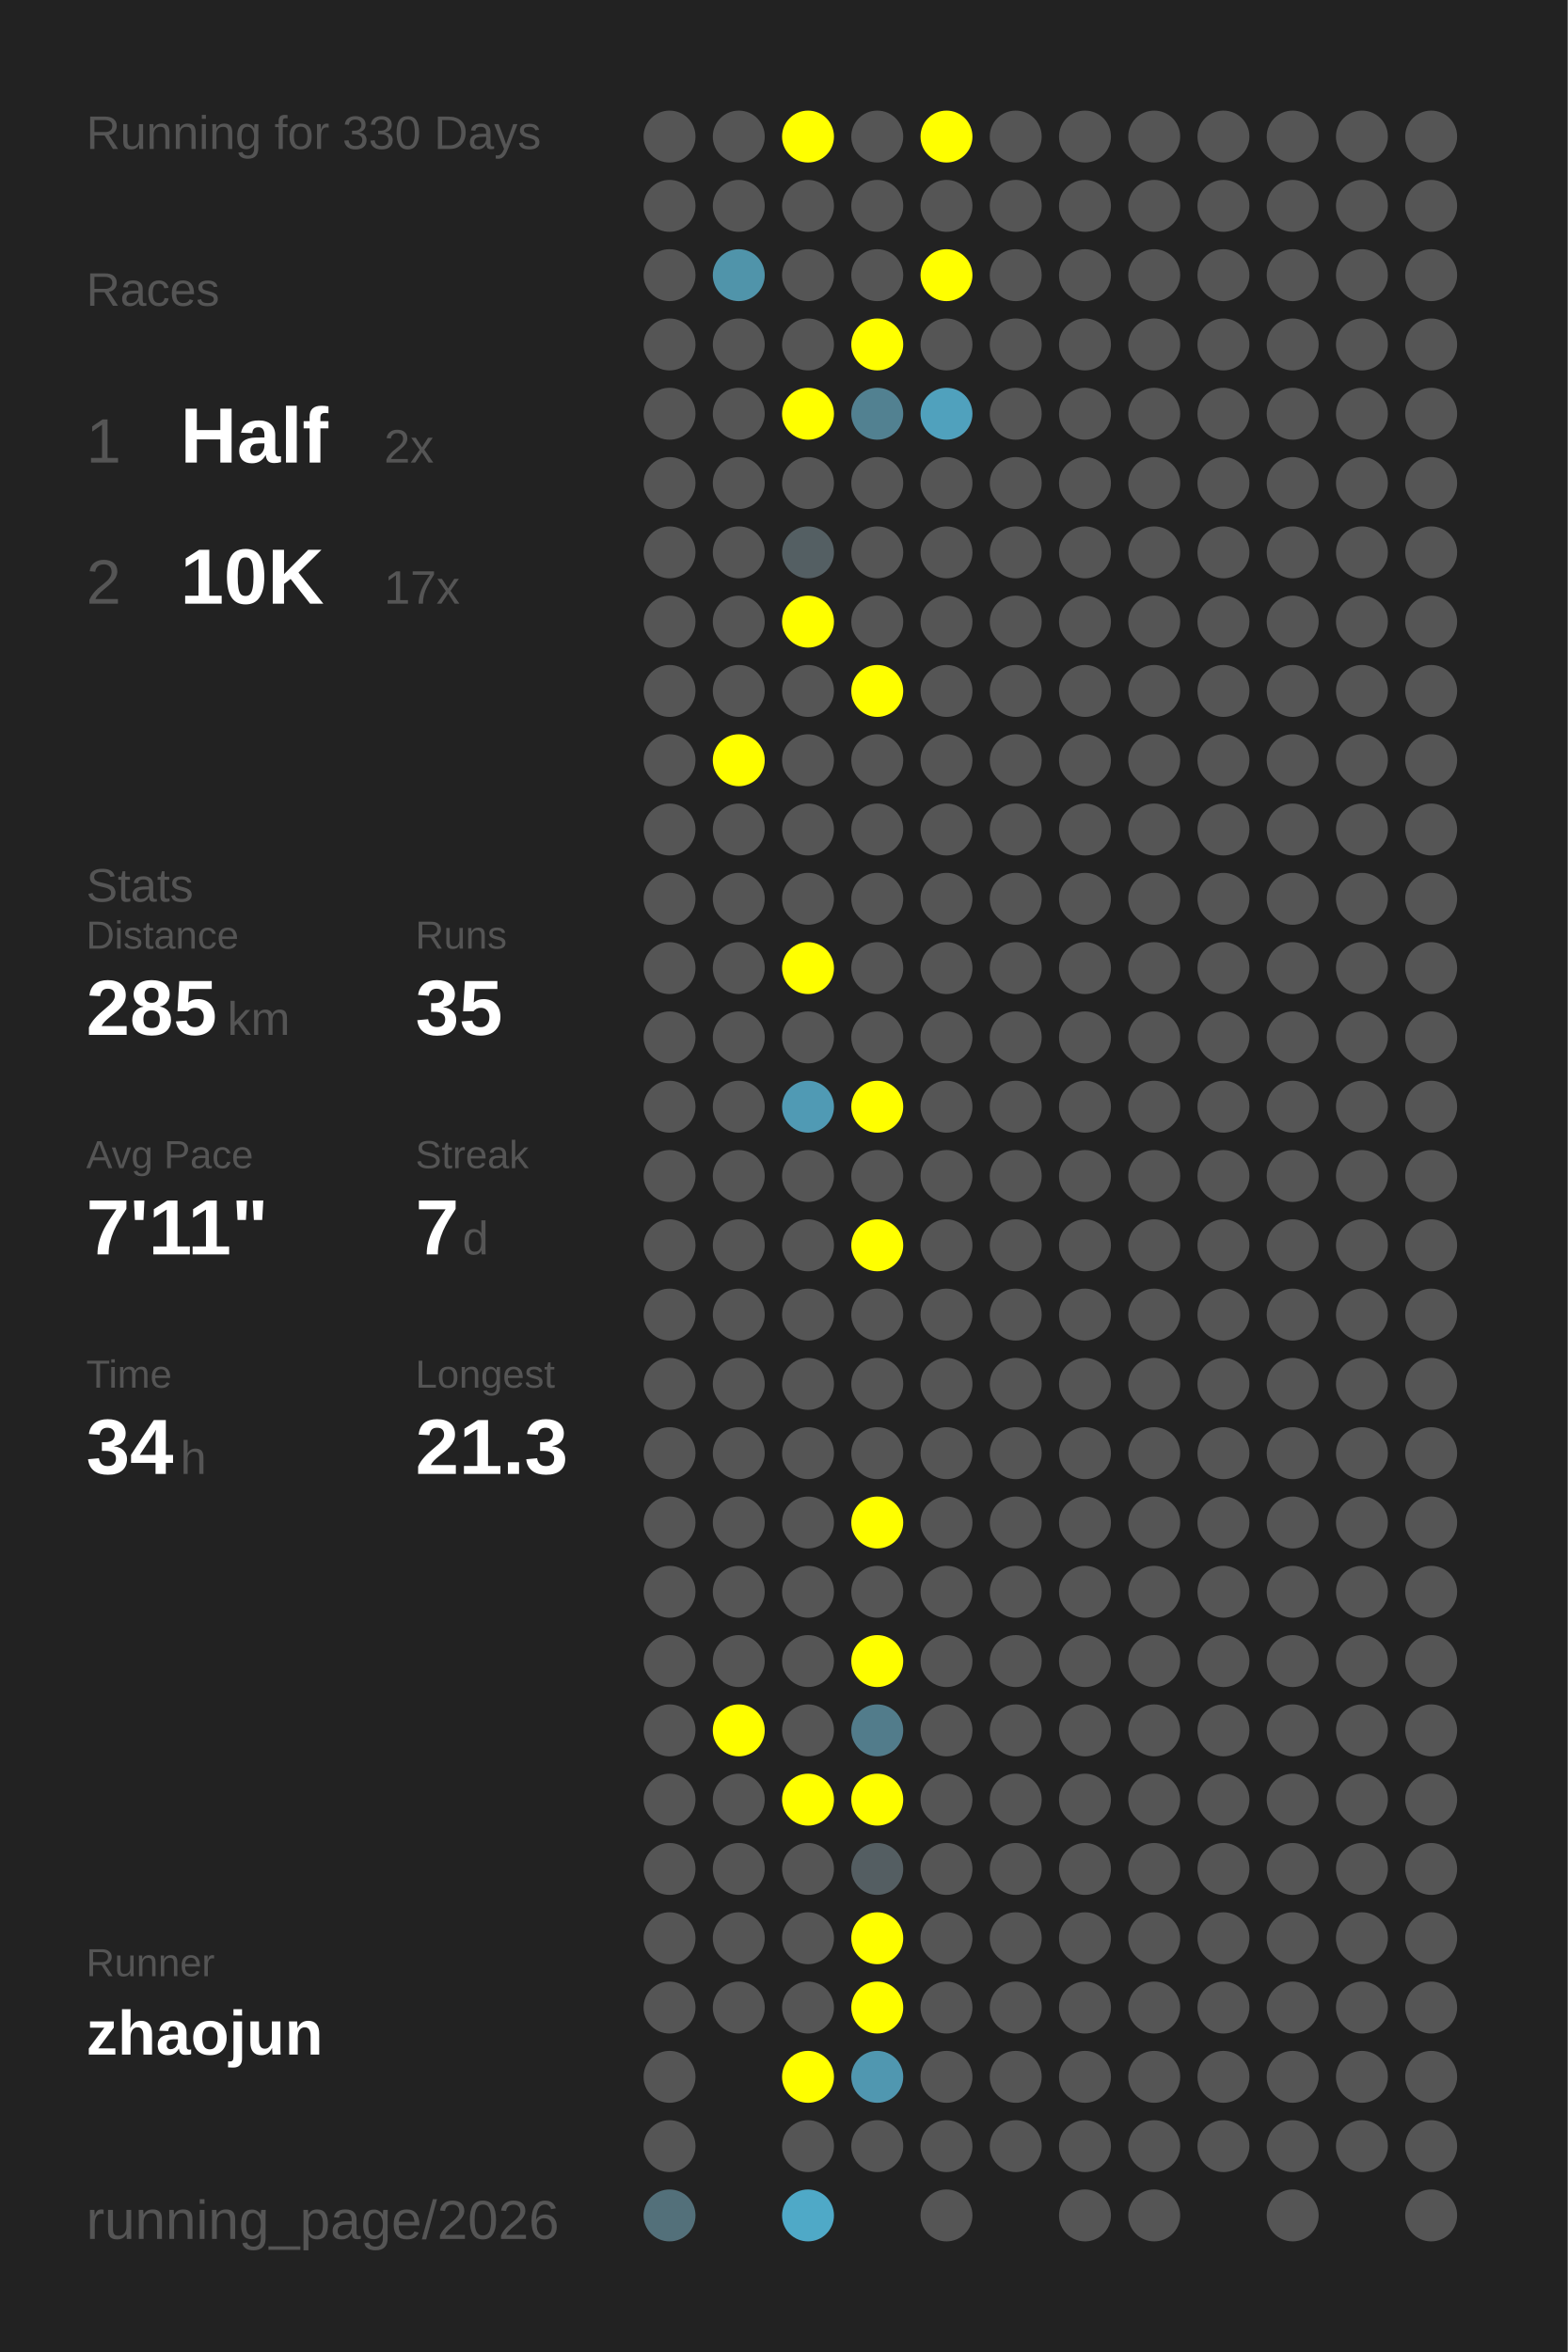
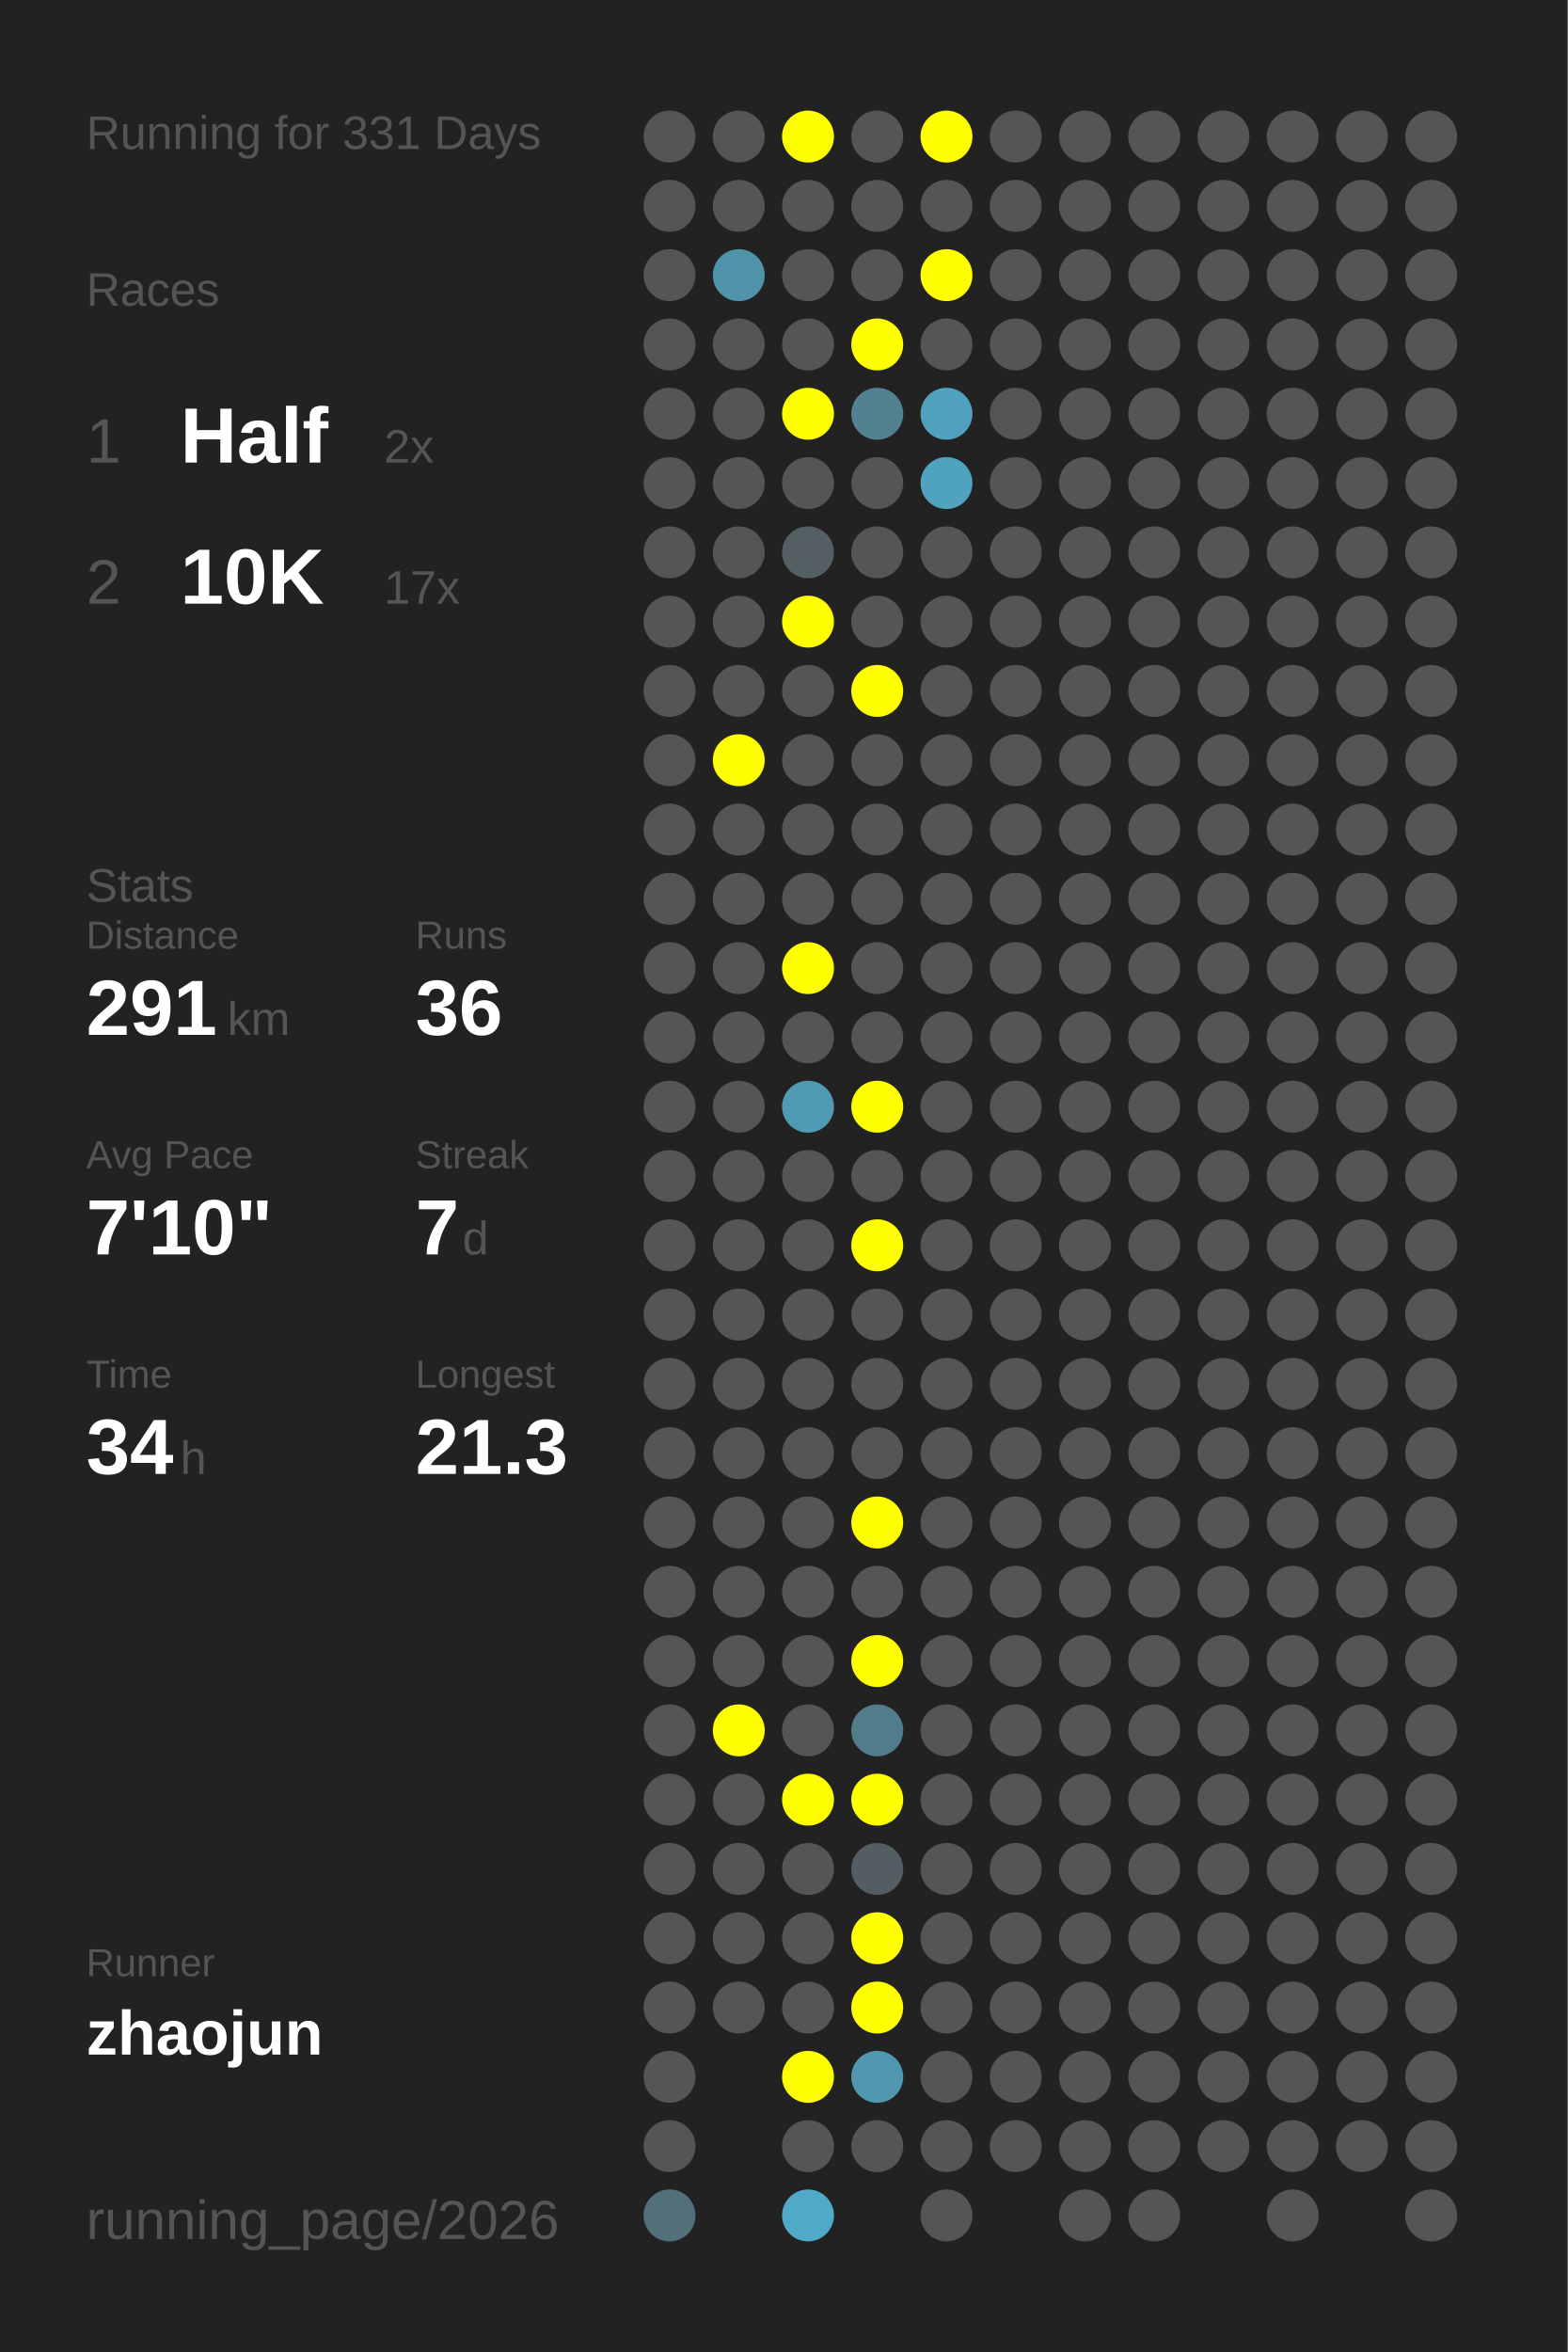
<svg xmlns="http://www.w3.org/2000/svg" baseProfile="full" height="300mm" version="1.1" viewBox="0,0,200,300" width="200mm">
  <defs />
  <rect fill="#222222" height="300" width="200" x="0" y="0" />
-   <text fill="#555555" style="font-size:6px; font-family:Arial;" x="11" y="19">Running for 330 Days</text>
+   <text fill="#555555" style="font-size:6px; font-family:Arial;" x="11" y="19">Running for 331 Days</text>
  <text fill="#555555" style="font-size:6px; font-family:Arial;" x="11" y="39">Races</text>
  <text fill="#555555" style="font-size:8px; font-family:Arial;" x="11" y="59">1</text>
  <text fill="#FFFFFF" style="font-size:10px; font-family:Arial; font-weight:bold;" x="23" y="59">Half</text>
  <text fill="#555555" style="font-size:6px; font-family:Arial;" x="49" y="59">2x</text>
  <text fill="#555555" style="font-size:8px; font-family:Arial;" x="11" y="77">2</text>
  <text fill="#FFFFFF" style="font-size:10px; font-family:Arial; font-weight:bold;" x="23" y="77">10K</text>
  <text fill="#555555" style="font-size:6px; font-family:Arial;" x="49" y="77">17x</text>
  <text fill="#555555" style="font-size:6px; font-family:Arial;" x="11" y="115">Stats</text>
  <text fill="#555555" style="font-size:5px; font-family:Arial;" x="11" y="121">Distance</text>
-   <text fill="#FFFFFF" style="font-size:10px; font-family:Arial; font-weight:bold;" x="11" y="132">285</text>
+   <text fill="#FFFFFF" style="font-size:10px; font-family:Arial; font-weight:bold;" x="11" y="132">291</text>
  <text fill="#555555" style="font-size:6px; font-family:Arial;" x="29" y="132">km</text>
  <text fill="#555555" style="font-size:5px; font-family:Arial;" x="53" y="121">Runs</text>
-   <text fill="#FFFFFF" style="font-size:10px; font-family:Arial; font-weight:bold;" x="53" y="132">35</text>
+   <text fill="#FFFFFF" style="font-size:10px; font-family:Arial; font-weight:bold;" x="53" y="132">36</text>
  <text fill="#555555" style="font-size:5px; font-family:Arial;" x="11" y="149">Avg Pace</text>
-   <text fill="#FFFFFF" style="font-size:10px; font-family:Arial; font-weight:bold;" x="11" y="160">7'11"</text>
+   <text fill="#FFFFFF" style="font-size:10px; font-family:Arial; font-weight:bold;" x="11" y="160">7'10"</text>
  <text fill="#555555" style="font-size:5px; font-family:Arial;" x="53" y="149">Streak</text>
  <text fill="#FFFFFF" style="font-size:10px; font-family:Arial; font-weight:bold;" x="53" y="160">7</text>
  <text fill="#555555" style="font-size:6px; font-family:Arial;" x="59" y="160">d</text>
  <text fill="#555555" style="font-size:5px; font-family:Arial;" x="11" y="177">Time</text>
  <text fill="#FFFFFF" style="font-size:10px; font-family:Arial; font-weight:bold;" x="11" y="188">34</text>
  <text fill="#555555" style="font-size:6px; font-family:Arial;" x="23" y="188">h</text>
  <text fill="#555555" style="font-size:5px; font-family:Arial;" x="53" y="177">Longest</text>
  <text fill="#FFFFFF" style="font-size:10px; font-family:Arial; font-weight:bold;" x="53" y="188">21.3</text>
  <text fill="#555555" style="font-size:5px; font-family:Arial;" x="11" y="252.065">Runner</text>
  <text fill="#FFFFFF" style="font-size:8px; font-family:Arial; font-weight:bold;" x="11" y="262.065">zhaojun</text>
  <text fill="#555555" style="font-size:7px; font-family:Arial;" x="11" y="285.581">running_page/2026</text>
  <circle cx="85.417" cy="17.419" fill="#555555" r="3.312" />
  <circle cx="85.417" cy="26.258" fill="#555555" r="3.312" />
  <circle cx="85.417" cy="35.097" fill="#555555" r="3.312" />
  <circle cx="85.417" cy="43.935" fill="#555555" r="3.312" />
  <circle cx="85.417" cy="52.774" fill="#555555" r="3.312" />
  <circle cx="85.417" cy="61.613" fill="#555555" r="3.312" />
  <circle cx="85.417" cy="70.452" fill="#555555" r="3.312" />
  <circle cx="85.417" cy="79.29" fill="#555555" r="3.312" />
  <circle cx="85.417" cy="88.129" fill="#555555" r="3.312" />
  <circle cx="85.417" cy="96.968" fill="#555555" r="3.312" />
  <circle cx="85.417" cy="105.806" fill="#555555" r="3.312" />
  <circle cx="85.417" cy="114.645" fill="#555555" r="3.312" />
  <circle cx="85.417" cy="123.484" fill="#555555" r="3.312" />
  <circle cx="85.417" cy="132.323" fill="#555555" r="3.312" />
  <circle cx="85.417" cy="141.161" fill="#555555" r="3.312" />
  <circle cx="85.417" cy="150" fill="#555555" r="3.312" />
  <circle cx="85.417" cy="158.839" fill="#555555" r="3.312" />
  <circle cx="85.417" cy="167.677" fill="#555555" r="3.312" />
  <circle cx="85.417" cy="176.516" fill="#555555" r="3.312" />
  <circle cx="85.417" cy="185.355" fill="#555555" r="3.312" />
  <circle cx="85.417" cy="194.194" fill="#555555" r="3.312" />
  <circle cx="85.417" cy="203.032" fill="#555555" r="3.312" />
  <circle cx="85.417" cy="211.871" fill="#555555" r="3.312" />
  <circle cx="85.417" cy="220.71" fill="#555555" r="3.312" />
  <circle cx="85.417" cy="229.548" fill="#555555" r="3.312" />
  <circle cx="85.417" cy="238.387" fill="#555555" r="3.312" />
  <circle cx="85.417" cy="247.226" fill="#555555" r="3.312" />
  <circle cx="85.417" cy="256.065" fill="#555555" r="3.312" />
  <circle cx="85.417" cy="264.903" fill="#555555" r="3.312" />
  <circle cx="85.417" cy="273.742" fill="#555555" r="3.312" />
  <circle cx="85.417" cy="282.581" fill="#53707a" r="3.312" />
  <circle cx="94.25" cy="17.419" fill="#555555" r="3.312" />
  <circle cx="94.25" cy="26.258" fill="#555555" r="3.312" />
  <circle cx="94.25" cy="35.097" fill="#5094aa" r="3.312" />
  <circle cx="94.25" cy="43.935" fill="#555555" r="3.312" />
  <circle cx="94.25" cy="52.774" fill="#555555" r="3.312" />
  <circle cx="94.25" cy="61.613" fill="#555555" r="3.312" />
  <circle cx="94.25" cy="70.452" fill="#555555" r="3.312" />
  <circle cx="94.25" cy="79.29" fill="#555555" r="3.312" />
  <circle cx="94.25" cy="88.129" fill="#555555" r="3.312" />
  <circle cx="94.25" cy="96.968" fill="#FFFF00" r="3.312" />
  <circle cx="94.25" cy="105.806" fill="#555555" r="3.312" />
  <circle cx="94.25" cy="114.645" fill="#555555" r="3.312" />
  <circle cx="94.25" cy="123.484" fill="#555555" r="3.312" />
  <circle cx="94.25" cy="132.323" fill="#555555" r="3.312" />
  <circle cx="94.25" cy="141.161" fill="#555555" r="3.312" />
  <circle cx="94.25" cy="150" fill="#555555" r="3.312" />
  <circle cx="94.25" cy="158.839" fill="#555555" r="3.312" />
  <circle cx="94.25" cy="167.677" fill="#555555" r="3.312" />
  <circle cx="94.25" cy="176.516" fill="#555555" r="3.312" />
  <circle cx="94.25" cy="185.355" fill="#555555" r="3.312" />
  <circle cx="94.25" cy="194.194" fill="#555555" r="3.312" />
  <circle cx="94.25" cy="203.032" fill="#555555" r="3.312" />
  <circle cx="94.25" cy="211.871" fill="#555555" r="3.312" />
  <circle cx="94.25" cy="220.71" fill="#FFFF00" r="3.312" />
  <circle cx="94.25" cy="229.548" fill="#555555" r="3.312" />
  <circle cx="94.25" cy="238.387" fill="#555555" r="3.312" />
  <circle cx="94.25" cy="247.226" fill="#555555" r="3.312" />
  <circle cx="94.25" cy="256.065" fill="#555555" r="3.312" />
  <circle cx="103.083" cy="17.419" fill="#FFFF00" r="3.312" />
  <circle cx="103.083" cy="26.258" fill="#555555" r="3.312" />
  <circle cx="103.083" cy="35.097" fill="#555555" r="3.312" />
  <circle cx="103.083" cy="43.935" fill="#555555" r="3.312" />
  <circle cx="103.083" cy="52.774" fill="#FFFF00" r="3.312" />
  <circle cx="103.083" cy="61.613" fill="#555555" r="3.312" />
  <circle cx="103.083" cy="70.452" fill="#545f63" r="3.312" />
  <circle cx="103.083" cy="79.29" fill="#FFFF00" r="3.312" />
  <circle cx="103.083" cy="88.129" fill="#555555" r="3.312" />
  <circle cx="103.083" cy="96.968" fill="#555555" r="3.312" />
  <circle cx="103.083" cy="105.806" fill="#555555" r="3.312" />
  <circle cx="103.083" cy="114.645" fill="#555555" r="3.312" />
  <circle cx="103.083" cy="123.484" fill="#FFFF00" r="3.312" />
  <circle cx="103.083" cy="132.323" fill="#555555" r="3.312" />
  <circle cx="103.083" cy="141.161" fill="#509ab4" r="3.312" />
  <circle cx="103.083" cy="150" fill="#555555" r="3.312" />
  <circle cx="103.083" cy="158.839" fill="#555555" r="3.312" />
  <circle cx="103.083" cy="167.677" fill="#555555" r="3.312" />
  <circle cx="103.083" cy="176.516" fill="#555555" r="3.312" />
  <circle cx="103.083" cy="185.355" fill="#555555" r="3.312" />
  <circle cx="103.083" cy="194.194" fill="#555555" r="3.312" />
  <circle cx="103.083" cy="203.032" fill="#555555" r="3.312" />
  <circle cx="103.083" cy="211.871" fill="#555555" r="3.312" />
  <circle cx="103.083" cy="220.71" fill="#555555" r="3.312" />
  <circle cx="103.083" cy="229.548" fill="#FFFF00" r="3.312" />
  <circle cx="103.083" cy="238.387" fill="#555555" r="3.312" />
  <circle cx="103.083" cy="247.226" fill="#555555" r="3.312" />
  <circle cx="103.083" cy="256.065" fill="#555555" r="3.312" />
  <circle cx="103.083" cy="264.903" fill="#FFFF00" r="3.312" />
  <circle cx="103.083" cy="273.742" fill="#555555" r="3.312" />
  <circle cx="103.083" cy="282.581" fill="#4fa9c7" r="3.312" />
  <circle cx="111.917" cy="17.419" fill="#555555" r="3.312" />
  <circle cx="111.917" cy="26.258" fill="#555555" r="3.312" />
  <circle cx="111.917" cy="35.097" fill="#555555" r="3.312" />
  <circle cx="111.917" cy="43.935" fill="#FFFF00" r="3.312" />
  <circle cx="111.917" cy="52.774" fill="#528191" r="3.312" />
  <circle cx="111.917" cy="61.613" fill="#555555" r="3.312" />
  <circle cx="111.917" cy="70.452" fill="#555555" r="3.312" />
  <circle cx="111.917" cy="79.29" fill="#555555" r="3.312" />
  <circle cx="111.917" cy="88.129" fill="#FFFF00" r="3.312" />
  <circle cx="111.917" cy="96.968" fill="#555555" r="3.312" />
  <circle cx="111.917" cy="105.806" fill="#555555" r="3.312" />
  <circle cx="111.917" cy="114.645" fill="#555555" r="3.312" />
  <circle cx="111.917" cy="123.484" fill="#555555" r="3.312" />
  <circle cx="111.917" cy="132.323" fill="#555555" r="3.312" />
  <circle cx="111.917" cy="141.161" fill="#FFFF00" r="3.312" />
  <circle cx="111.917" cy="150" fill="#555555" r="3.312" />
  <circle cx="111.917" cy="158.839" fill="#FFFF00" r="3.312" />
  <circle cx="111.917" cy="167.677" fill="#555555" r="3.312" />
  <circle cx="111.917" cy="176.516" fill="#555555" r="3.312" />
  <circle cx="111.917" cy="185.355" fill="#555555" r="3.312" />
  <circle cx="111.917" cy="194.194" fill="#FFFF00" r="3.312" />
  <circle cx="111.917" cy="203.032" fill="#555555" r="3.312" />
  <circle cx="111.917" cy="211.871" fill="#FFFF00" r="3.312" />
  <circle cx="111.917" cy="220.71" fill="#527c8b" r="3.312" />
  <circle cx="111.917" cy="229.548" fill="#FFFF00" r="3.312" />
  <circle cx="111.917" cy="238.387" fill="#545e62" r="3.312" />
  <circle cx="111.917" cy="247.226" fill="#FFFF00" r="3.312" />
  <circle cx="111.917" cy="256.065" fill="#FFFF00" r="3.312" />
  <circle cx="111.917" cy="264.903" fill="#5097b0" r="3.312" />
  <circle cx="111.917" cy="273.742" fill="#555555" r="3.312" />
  <circle cx="120.75" cy="17.419" fill="#FFFF00" r="3.312" />
  <circle cx="120.75" cy="26.258" fill="#555555" r="3.312" />
  <circle cx="120.75" cy="35.097" fill="#FFFF00" r="3.312" />
  <circle cx="120.75" cy="43.935" fill="#555555" r="3.312" />
  <circle cx="120.75" cy="52.774" fill="#50a1bd" r="3.312" />
-   <circle cx="120.75" cy="61.613" fill="#555555" r="3.312" />
+   <circle cx="120.75" cy="61.613" fill="#50a3bf" r="3.312" />
  <circle cx="120.75" cy="70.452" fill="#555555" r="3.312" />
  <circle cx="120.75" cy="79.29" fill="#555555" r="3.312" />
  <circle cx="120.75" cy="88.129" fill="#555555" r="3.312" />
  <circle cx="120.75" cy="96.968" fill="#555555" r="3.312" />
  <circle cx="120.75" cy="105.806" fill="#555555" r="3.312" />
  <circle cx="120.75" cy="114.645" fill="#555555" r="3.312" />
  <circle cx="120.75" cy="123.484" fill="#555555" r="3.312" />
  <circle cx="120.75" cy="132.323" fill="#555555" r="3.312" />
  <circle cx="120.75" cy="141.161" fill="#555555" r="3.312" />
  <circle cx="120.75" cy="150" fill="#555555" r="3.312" />
  <circle cx="120.75" cy="158.839" fill="#555555" r="3.312" />
  <circle cx="120.75" cy="167.677" fill="#555555" r="3.312" />
  <circle cx="120.75" cy="176.516" fill="#555555" r="3.312" />
  <circle cx="120.75" cy="185.355" fill="#555555" r="3.312" />
  <circle cx="120.75" cy="194.194" fill="#555555" r="3.312" />
  <circle cx="120.75" cy="203.032" fill="#555555" r="3.312" />
  <circle cx="120.75" cy="211.871" fill="#555555" r="3.312" />
  <circle cx="120.75" cy="220.71" fill="#555555" r="3.312" />
  <circle cx="120.75" cy="229.548" fill="#555555" r="3.312" />
  <circle cx="120.75" cy="238.387" fill="#555555" r="3.312" />
  <circle cx="120.75" cy="247.226" fill="#555555" r="3.312" />
  <circle cx="120.75" cy="256.065" fill="#555555" r="3.312" />
  <circle cx="120.75" cy="264.903" fill="#555555" r="3.312" />
  <circle cx="120.75" cy="273.742" fill="#555555" r="3.312" />
  <circle cx="120.75" cy="282.581" fill="#555555" r="3.312" />
  <circle cx="129.583" cy="17.419" fill="#555555" r="3.312" />
  <circle cx="129.583" cy="26.258" fill="#555555" r="3.312" />
  <circle cx="129.583" cy="35.097" fill="#555555" r="3.312" />
  <circle cx="129.583" cy="43.935" fill="#555555" r="3.312" />
  <circle cx="129.583" cy="52.774" fill="#555555" r="3.312" />
  <circle cx="129.583" cy="61.613" fill="#555555" r="3.312" />
  <circle cx="129.583" cy="70.452" fill="#555555" r="3.312" />
  <circle cx="129.583" cy="79.29" fill="#555555" r="3.312" />
  <circle cx="129.583" cy="88.129" fill="#555555" r="3.312" />
  <circle cx="129.583" cy="96.968" fill="#555555" r="3.312" />
  <circle cx="129.583" cy="105.806" fill="#555555" r="3.312" />
  <circle cx="129.583" cy="114.645" fill="#555555" r="3.312" />
  <circle cx="129.583" cy="123.484" fill="#555555" r="3.312" />
  <circle cx="129.583" cy="132.323" fill="#555555" r="3.312" />
  <circle cx="129.583" cy="141.161" fill="#555555" r="3.312" />
  <circle cx="129.583" cy="150" fill="#555555" r="3.312" />
  <circle cx="129.583" cy="158.839" fill="#555555" r="3.312" />
  <circle cx="129.583" cy="167.677" fill="#555555" r="3.312" />
  <circle cx="129.583" cy="176.516" fill="#555555" r="3.312" />
  <circle cx="129.583" cy="185.355" fill="#555555" r="3.312" />
  <circle cx="129.583" cy="194.194" fill="#555555" r="3.312" />
  <circle cx="129.583" cy="203.032" fill="#555555" r="3.312" />
  <circle cx="129.583" cy="211.871" fill="#555555" r="3.312" />
  <circle cx="129.583" cy="220.71" fill="#555555" r="3.312" />
  <circle cx="129.583" cy="229.548" fill="#555555" r="3.312" />
  <circle cx="129.583" cy="238.387" fill="#555555" r="3.312" />
  <circle cx="129.583" cy="247.226" fill="#555555" r="3.312" />
  <circle cx="129.583" cy="256.065" fill="#555555" r="3.312" />
  <circle cx="129.583" cy="264.903" fill="#555555" r="3.312" />
  <circle cx="129.583" cy="273.742" fill="#555555" r="3.312" />
  <circle cx="138.417" cy="17.419" fill="#555555" r="3.312" />
  <circle cx="138.417" cy="26.258" fill="#555555" r="3.312" />
  <circle cx="138.417" cy="35.097" fill="#555555" r="3.312" />
  <circle cx="138.417" cy="43.935" fill="#555555" r="3.312" />
  <circle cx="138.417" cy="52.774" fill="#555555" r="3.312" />
  <circle cx="138.417" cy="61.613" fill="#555555" r="3.312" />
  <circle cx="138.417" cy="70.452" fill="#555555" r="3.312" />
  <circle cx="138.417" cy="79.29" fill="#555555" r="3.312" />
  <circle cx="138.417" cy="88.129" fill="#555555" r="3.312" />
  <circle cx="138.417" cy="96.968" fill="#555555" r="3.312" />
  <circle cx="138.417" cy="105.806" fill="#555555" r="3.312" />
  <circle cx="138.417" cy="114.645" fill="#555555" r="3.312" />
  <circle cx="138.417" cy="123.484" fill="#555555" r="3.312" />
  <circle cx="138.417" cy="132.323" fill="#555555" r="3.312" />
  <circle cx="138.417" cy="141.161" fill="#555555" r="3.312" />
  <circle cx="138.417" cy="150" fill="#555555" r="3.312" />
  <circle cx="138.417" cy="158.839" fill="#555555" r="3.312" />
  <circle cx="138.417" cy="167.677" fill="#555555" r="3.312" />
  <circle cx="138.417" cy="176.516" fill="#555555" r="3.312" />
  <circle cx="138.417" cy="185.355" fill="#555555" r="3.312" />
  <circle cx="138.417" cy="194.194" fill="#555555" r="3.312" />
  <circle cx="138.417" cy="203.032" fill="#555555" r="3.312" />
  <circle cx="138.417" cy="211.871" fill="#555555" r="3.312" />
  <circle cx="138.417" cy="220.71" fill="#555555" r="3.312" />
  <circle cx="138.417" cy="229.548" fill="#555555" r="3.312" />
  <circle cx="138.417" cy="238.387" fill="#555555" r="3.312" />
  <circle cx="138.417" cy="247.226" fill="#555555" r="3.312" />
  <circle cx="138.417" cy="256.065" fill="#555555" r="3.312" />
  <circle cx="138.417" cy="264.903" fill="#555555" r="3.312" />
  <circle cx="138.417" cy="273.742" fill="#555555" r="3.312" />
  <circle cx="138.417" cy="282.581" fill="#555555" r="3.312" />
  <circle cx="147.25" cy="17.419" fill="#555555" r="3.312" />
  <circle cx="147.25" cy="26.258" fill="#555555" r="3.312" />
  <circle cx="147.25" cy="35.097" fill="#555555" r="3.312" />
  <circle cx="147.25" cy="43.935" fill="#555555" r="3.312" />
  <circle cx="147.25" cy="52.774" fill="#555555" r="3.312" />
  <circle cx="147.25" cy="61.613" fill="#555555" r="3.312" />
  <circle cx="147.25" cy="70.452" fill="#555555" r="3.312" />
  <circle cx="147.25" cy="79.29" fill="#555555" r="3.312" />
  <circle cx="147.25" cy="88.129" fill="#555555" r="3.312" />
  <circle cx="147.25" cy="96.968" fill="#555555" r="3.312" />
  <circle cx="147.25" cy="105.806" fill="#555555" r="3.312" />
  <circle cx="147.25" cy="114.645" fill="#555555" r="3.312" />
  <circle cx="147.25" cy="123.484" fill="#555555" r="3.312" />
  <circle cx="147.25" cy="132.323" fill="#555555" r="3.312" />
  <circle cx="147.25" cy="141.161" fill="#555555" r="3.312" />
  <circle cx="147.25" cy="150" fill="#555555" r="3.312" />
  <circle cx="147.25" cy="158.839" fill="#555555" r="3.312" />
  <circle cx="147.25" cy="167.677" fill="#555555" r="3.312" />
  <circle cx="147.25" cy="176.516" fill="#555555" r="3.312" />
  <circle cx="147.25" cy="185.355" fill="#555555" r="3.312" />
  <circle cx="147.25" cy="194.194" fill="#555555" r="3.312" />
  <circle cx="147.25" cy="203.032" fill="#555555" r="3.312" />
  <circle cx="147.25" cy="211.871" fill="#555555" r="3.312" />
  <circle cx="147.25" cy="220.71" fill="#555555" r="3.312" />
  <circle cx="147.25" cy="229.548" fill="#555555" r="3.312" />
  <circle cx="147.25" cy="238.387" fill="#555555" r="3.312" />
  <circle cx="147.25" cy="247.226" fill="#555555" r="3.312" />
  <circle cx="147.25" cy="256.065" fill="#555555" r="3.312" />
  <circle cx="147.25" cy="264.903" fill="#555555" r="3.312" />
  <circle cx="147.25" cy="273.742" fill="#555555" r="3.312" />
  <circle cx="147.25" cy="282.581" fill="#555555" r="3.312" />
  <circle cx="156.083" cy="17.419" fill="#555555" r="3.312" />
  <circle cx="156.083" cy="26.258" fill="#555555" r="3.312" />
  <circle cx="156.083" cy="35.097" fill="#555555" r="3.312" />
  <circle cx="156.083" cy="43.935" fill="#555555" r="3.312" />
  <circle cx="156.083" cy="52.774" fill="#555555" r="3.312" />
  <circle cx="156.083" cy="61.613" fill="#555555" r="3.312" />
  <circle cx="156.083" cy="70.452" fill="#555555" r="3.312" />
  <circle cx="156.083" cy="79.29" fill="#555555" r="3.312" />
  <circle cx="156.083" cy="88.129" fill="#555555" r="3.312" />
  <circle cx="156.083" cy="96.968" fill="#555555" r="3.312" />
  <circle cx="156.083" cy="105.806" fill="#555555" r="3.312" />
  <circle cx="156.083" cy="114.645" fill="#555555" r="3.312" />
  <circle cx="156.083" cy="123.484" fill="#555555" r="3.312" />
  <circle cx="156.083" cy="132.323" fill="#555555" r="3.312" />
  <circle cx="156.083" cy="141.161" fill="#555555" r="3.312" />
  <circle cx="156.083" cy="150" fill="#555555" r="3.312" />
  <circle cx="156.083" cy="158.839" fill="#555555" r="3.312" />
  <circle cx="156.083" cy="167.677" fill="#555555" r="3.312" />
  <circle cx="156.083" cy="176.516" fill="#555555" r="3.312" />
  <circle cx="156.083" cy="185.355" fill="#555555" r="3.312" />
  <circle cx="156.083" cy="194.194" fill="#555555" r="3.312" />
  <circle cx="156.083" cy="203.032" fill="#555555" r="3.312" />
  <circle cx="156.083" cy="211.871" fill="#555555" r="3.312" />
  <circle cx="156.083" cy="220.71" fill="#555555" r="3.312" />
  <circle cx="156.083" cy="229.548" fill="#555555" r="3.312" />
  <circle cx="156.083" cy="238.387" fill="#555555" r="3.312" />
  <circle cx="156.083" cy="247.226" fill="#555555" r="3.312" />
  <circle cx="156.083" cy="256.065" fill="#555555" r="3.312" />
  <circle cx="156.083" cy="264.903" fill="#555555" r="3.312" />
  <circle cx="156.083" cy="273.742" fill="#555555" r="3.312" />
  <circle cx="164.917" cy="17.419" fill="#555555" r="3.312" />
  <circle cx="164.917" cy="26.258" fill="#555555" r="3.312" />
  <circle cx="164.917" cy="35.097" fill="#555555" r="3.312" />
  <circle cx="164.917" cy="43.935" fill="#555555" r="3.312" />
  <circle cx="164.917" cy="52.774" fill="#555555" r="3.312" />
  <circle cx="164.917" cy="61.613" fill="#555555" r="3.312" />
  <circle cx="164.917" cy="70.452" fill="#555555" r="3.312" />
  <circle cx="164.917" cy="79.29" fill="#555555" r="3.312" />
  <circle cx="164.917" cy="88.129" fill="#555555" r="3.312" />
  <circle cx="164.917" cy="96.968" fill="#555555" r="3.312" />
  <circle cx="164.917" cy="105.806" fill="#555555" r="3.312" />
  <circle cx="164.917" cy="114.645" fill="#555555" r="3.312" />
  <circle cx="164.917" cy="123.484" fill="#555555" r="3.312" />
  <circle cx="164.917" cy="132.323" fill="#555555" r="3.312" />
  <circle cx="164.917" cy="141.161" fill="#555555" r="3.312" />
  <circle cx="164.917" cy="150" fill="#555555" r="3.312" />
  <circle cx="164.917" cy="158.839" fill="#555555" r="3.312" />
  <circle cx="164.917" cy="167.677" fill="#555555" r="3.312" />
  <circle cx="164.917" cy="176.516" fill="#555555" r="3.312" />
  <circle cx="164.917" cy="185.355" fill="#555555" r="3.312" />
  <circle cx="164.917" cy="194.194" fill="#555555" r="3.312" />
  <circle cx="164.917" cy="203.032" fill="#555555" r="3.312" />
  <circle cx="164.917" cy="211.871" fill="#555555" r="3.312" />
  <circle cx="164.917" cy="220.71" fill="#555555" r="3.312" />
  <circle cx="164.917" cy="229.548" fill="#555555" r="3.312" />
  <circle cx="164.917" cy="238.387" fill="#555555" r="3.312" />
  <circle cx="164.917" cy="247.226" fill="#555555" r="3.312" />
  <circle cx="164.917" cy="256.065" fill="#555555" r="3.312" />
  <circle cx="164.917" cy="264.903" fill="#555555" r="3.312" />
  <circle cx="164.917" cy="273.742" fill="#555555" r="3.312" />
  <circle cx="164.917" cy="282.581" fill="#555555" r="3.312" />
  <circle cx="173.75" cy="17.419" fill="#555555" r="3.312" />
  <circle cx="173.75" cy="26.258" fill="#555555" r="3.312" />
  <circle cx="173.75" cy="35.097" fill="#555555" r="3.312" />
  <circle cx="173.75" cy="43.935" fill="#555555" r="3.312" />
  <circle cx="173.75" cy="52.774" fill="#555555" r="3.312" />
  <circle cx="173.75" cy="61.613" fill="#555555" r="3.312" />
  <circle cx="173.75" cy="70.452" fill="#555555" r="3.312" />
  <circle cx="173.75" cy="79.29" fill="#555555" r="3.312" />
  <circle cx="173.75" cy="88.129" fill="#555555" r="3.312" />
  <circle cx="173.75" cy="96.968" fill="#555555" r="3.312" />
  <circle cx="173.75" cy="105.806" fill="#555555" r="3.312" />
  <circle cx="173.75" cy="114.645" fill="#555555" r="3.312" />
  <circle cx="173.75" cy="123.484" fill="#555555" r="3.312" />
  <circle cx="173.75" cy="132.323" fill="#555555" r="3.312" />
  <circle cx="173.75" cy="141.161" fill="#555555" r="3.312" />
  <circle cx="173.75" cy="150" fill="#555555" r="3.312" />
  <circle cx="173.75" cy="158.839" fill="#555555" r="3.312" />
  <circle cx="173.75" cy="167.677" fill="#555555" r="3.312" />
  <circle cx="173.75" cy="176.516" fill="#555555" r="3.312" />
  <circle cx="173.75" cy="185.355" fill="#555555" r="3.312" />
  <circle cx="173.75" cy="194.194" fill="#555555" r="3.312" />
  <circle cx="173.75" cy="203.032" fill="#555555" r="3.312" />
  <circle cx="173.75" cy="211.871" fill="#555555" r="3.312" />
  <circle cx="173.75" cy="220.71" fill="#555555" r="3.312" />
  <circle cx="173.75" cy="229.548" fill="#555555" r="3.312" />
  <circle cx="173.75" cy="238.387" fill="#555555" r="3.312" />
  <circle cx="173.75" cy="247.226" fill="#555555" r="3.312" />
  <circle cx="173.75" cy="256.065" fill="#555555" r="3.312" />
  <circle cx="173.75" cy="264.903" fill="#555555" r="3.312" />
  <circle cx="173.75" cy="273.742" fill="#555555" r="3.312" />
  <circle cx="182.583" cy="17.419" fill="#555555" r="3.312" />
  <circle cx="182.583" cy="26.258" fill="#555555" r="3.312" />
  <circle cx="182.583" cy="35.097" fill="#555555" r="3.312" />
  <circle cx="182.583" cy="43.935" fill="#555555" r="3.312" />
  <circle cx="182.583" cy="52.774" fill="#555555" r="3.312" />
  <circle cx="182.583" cy="61.613" fill="#555555" r="3.312" />
  <circle cx="182.583" cy="70.452" fill="#555555" r="3.312" />
  <circle cx="182.583" cy="79.29" fill="#555555" r="3.312" />
  <circle cx="182.583" cy="88.129" fill="#555555" r="3.312" />
  <circle cx="182.583" cy="96.968" fill="#555555" r="3.312" />
  <circle cx="182.583" cy="105.806" fill="#555555" r="3.312" />
  <circle cx="182.583" cy="114.645" fill="#555555" r="3.312" />
  <circle cx="182.583" cy="123.484" fill="#555555" r="3.312" />
  <circle cx="182.583" cy="132.323" fill="#555555" r="3.312" />
  <circle cx="182.583" cy="141.161" fill="#555555" r="3.312" />
  <circle cx="182.583" cy="150" fill="#555555" r="3.312" />
  <circle cx="182.583" cy="158.839" fill="#555555" r="3.312" />
  <circle cx="182.583" cy="167.677" fill="#555555" r="3.312" />
  <circle cx="182.583" cy="176.516" fill="#555555" r="3.312" />
  <circle cx="182.583" cy="185.355" fill="#555555" r="3.312" />
  <circle cx="182.583" cy="194.194" fill="#555555" r="3.312" />
  <circle cx="182.583" cy="203.032" fill="#555555" r="3.312" />
  <circle cx="182.583" cy="211.871" fill="#555555" r="3.312" />
  <circle cx="182.583" cy="220.71" fill="#555555" r="3.312" />
  <circle cx="182.583" cy="229.548" fill="#555555" r="3.312" />
  <circle cx="182.583" cy="238.387" fill="#555555" r="3.312" />
  <circle cx="182.583" cy="247.226" fill="#555555" r="3.312" />
  <circle cx="182.583" cy="256.065" fill="#555555" r="3.312" />
  <circle cx="182.583" cy="264.903" fill="#555555" r="3.312" />
  <circle cx="182.583" cy="273.742" fill="#555555" r="3.312" />
  <circle cx="182.583" cy="282.581" fill="#555555" r="3.312" />
</svg>
